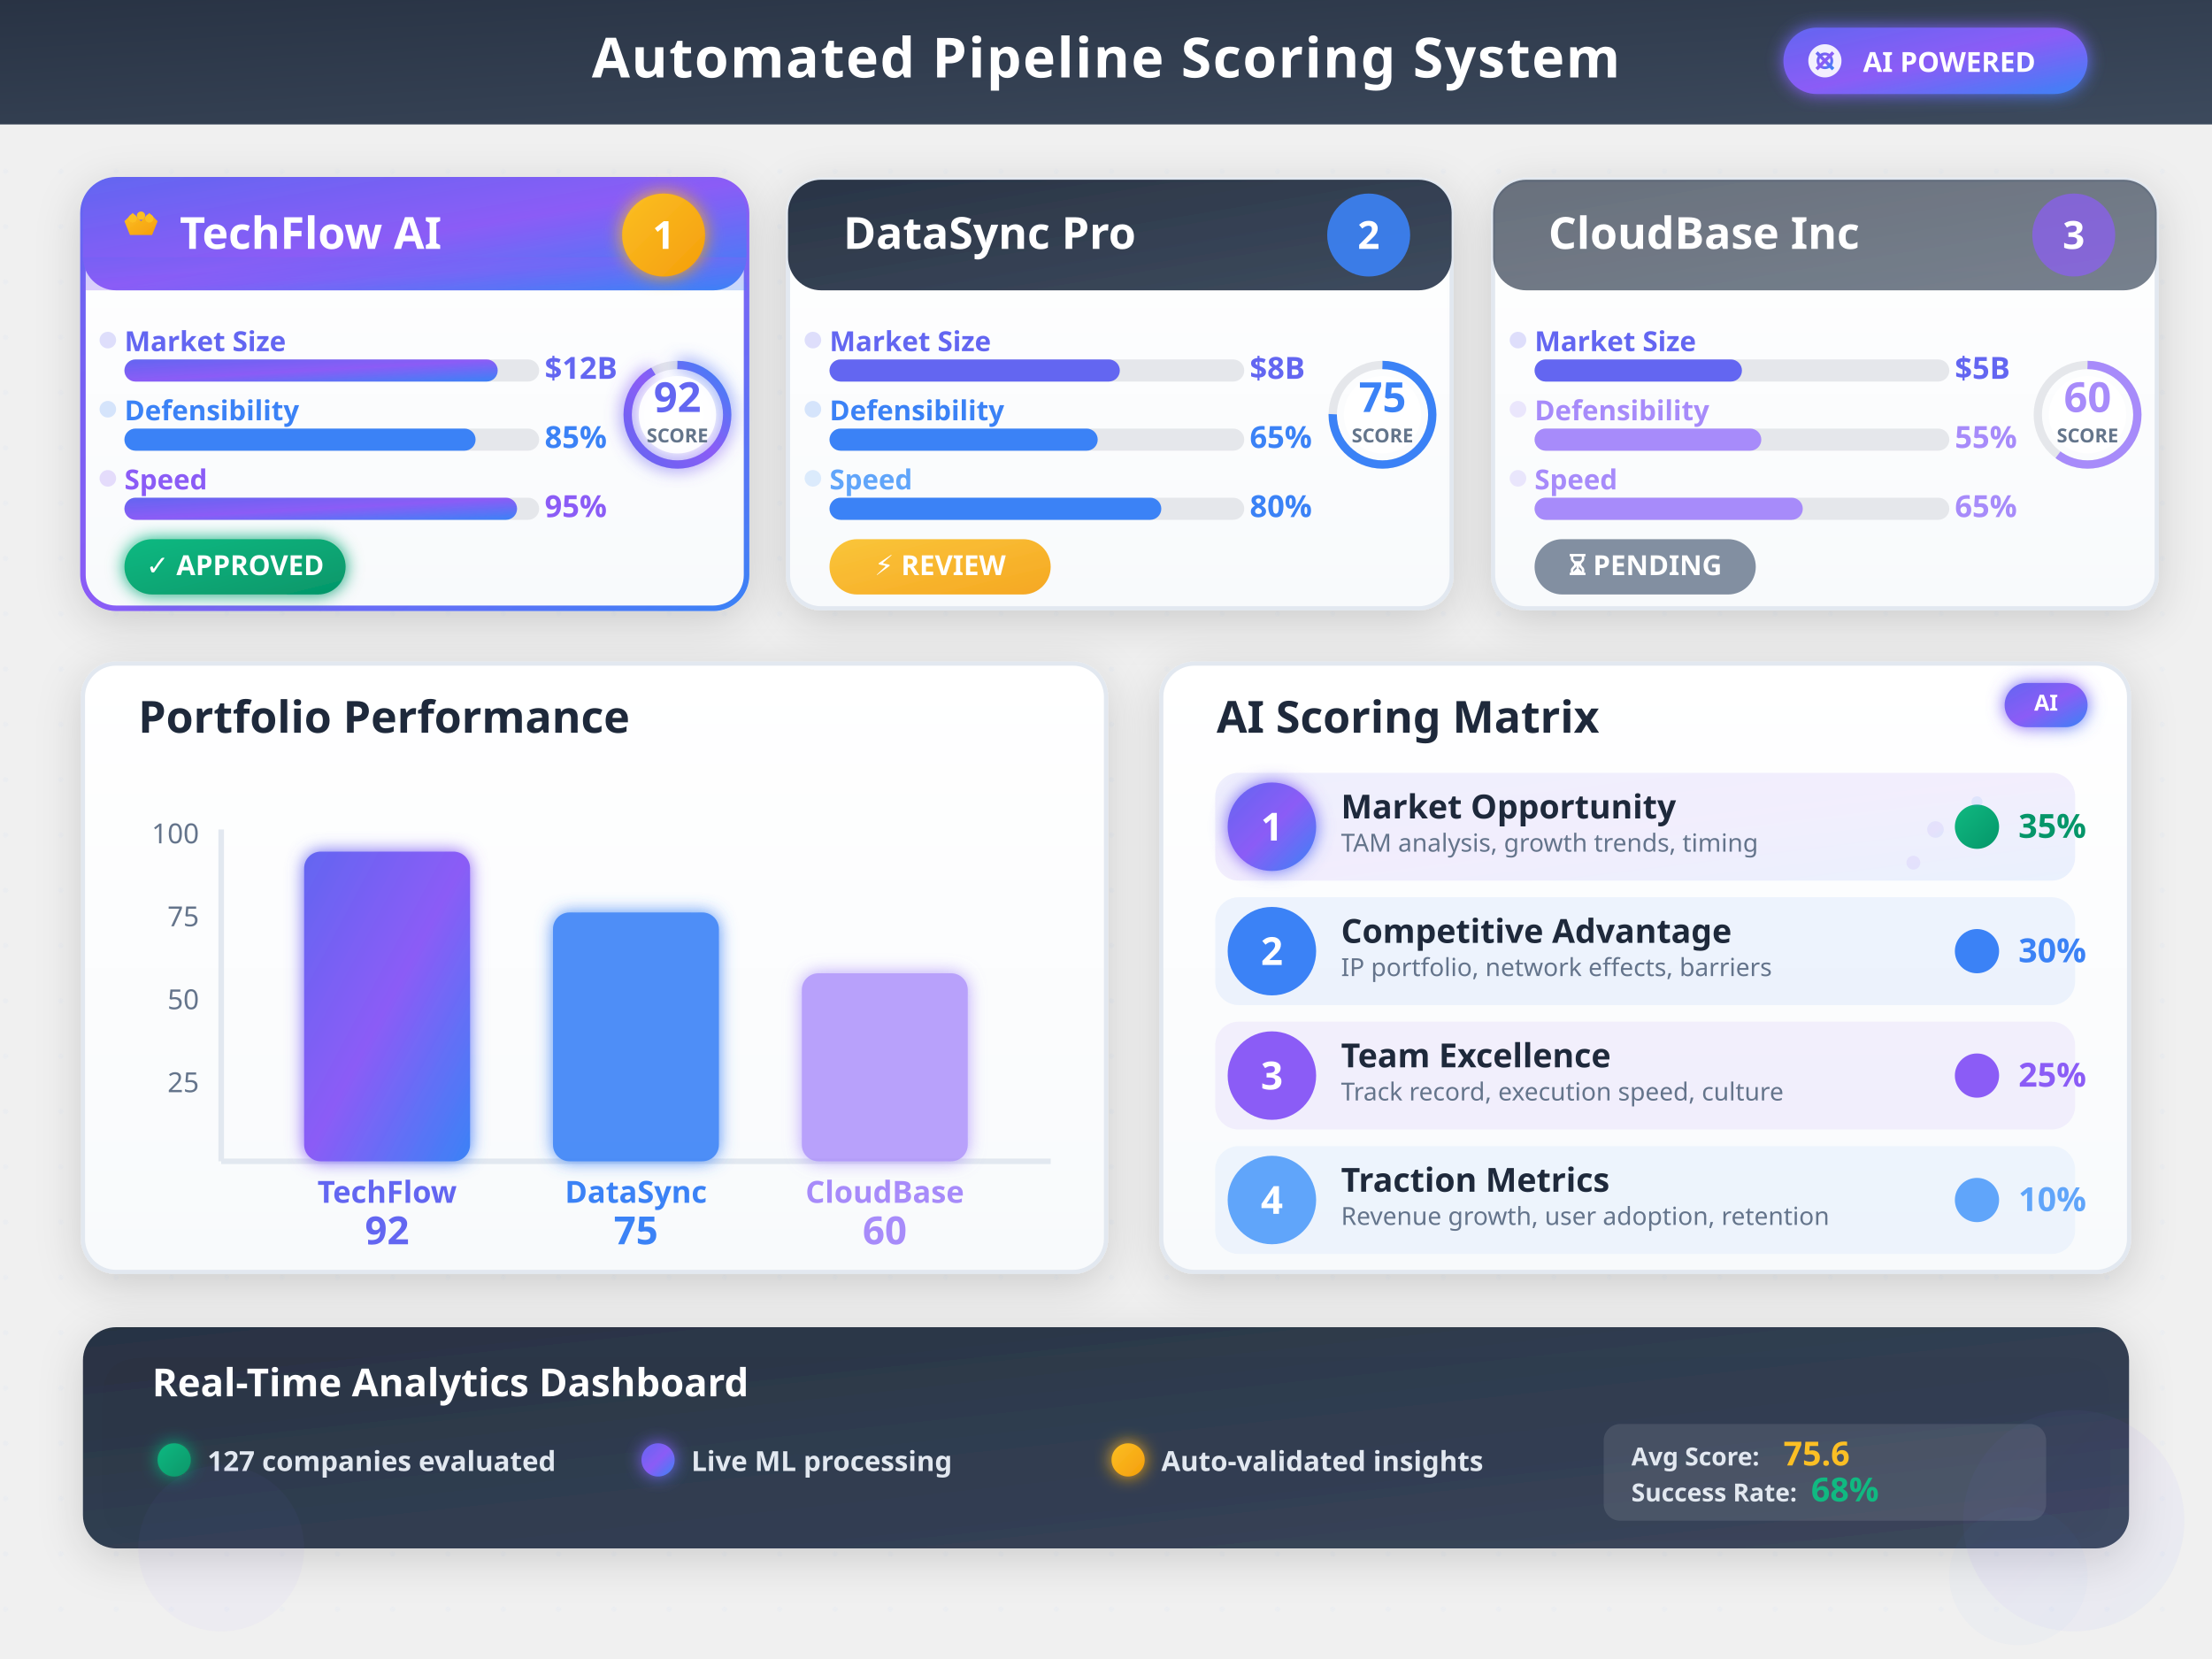
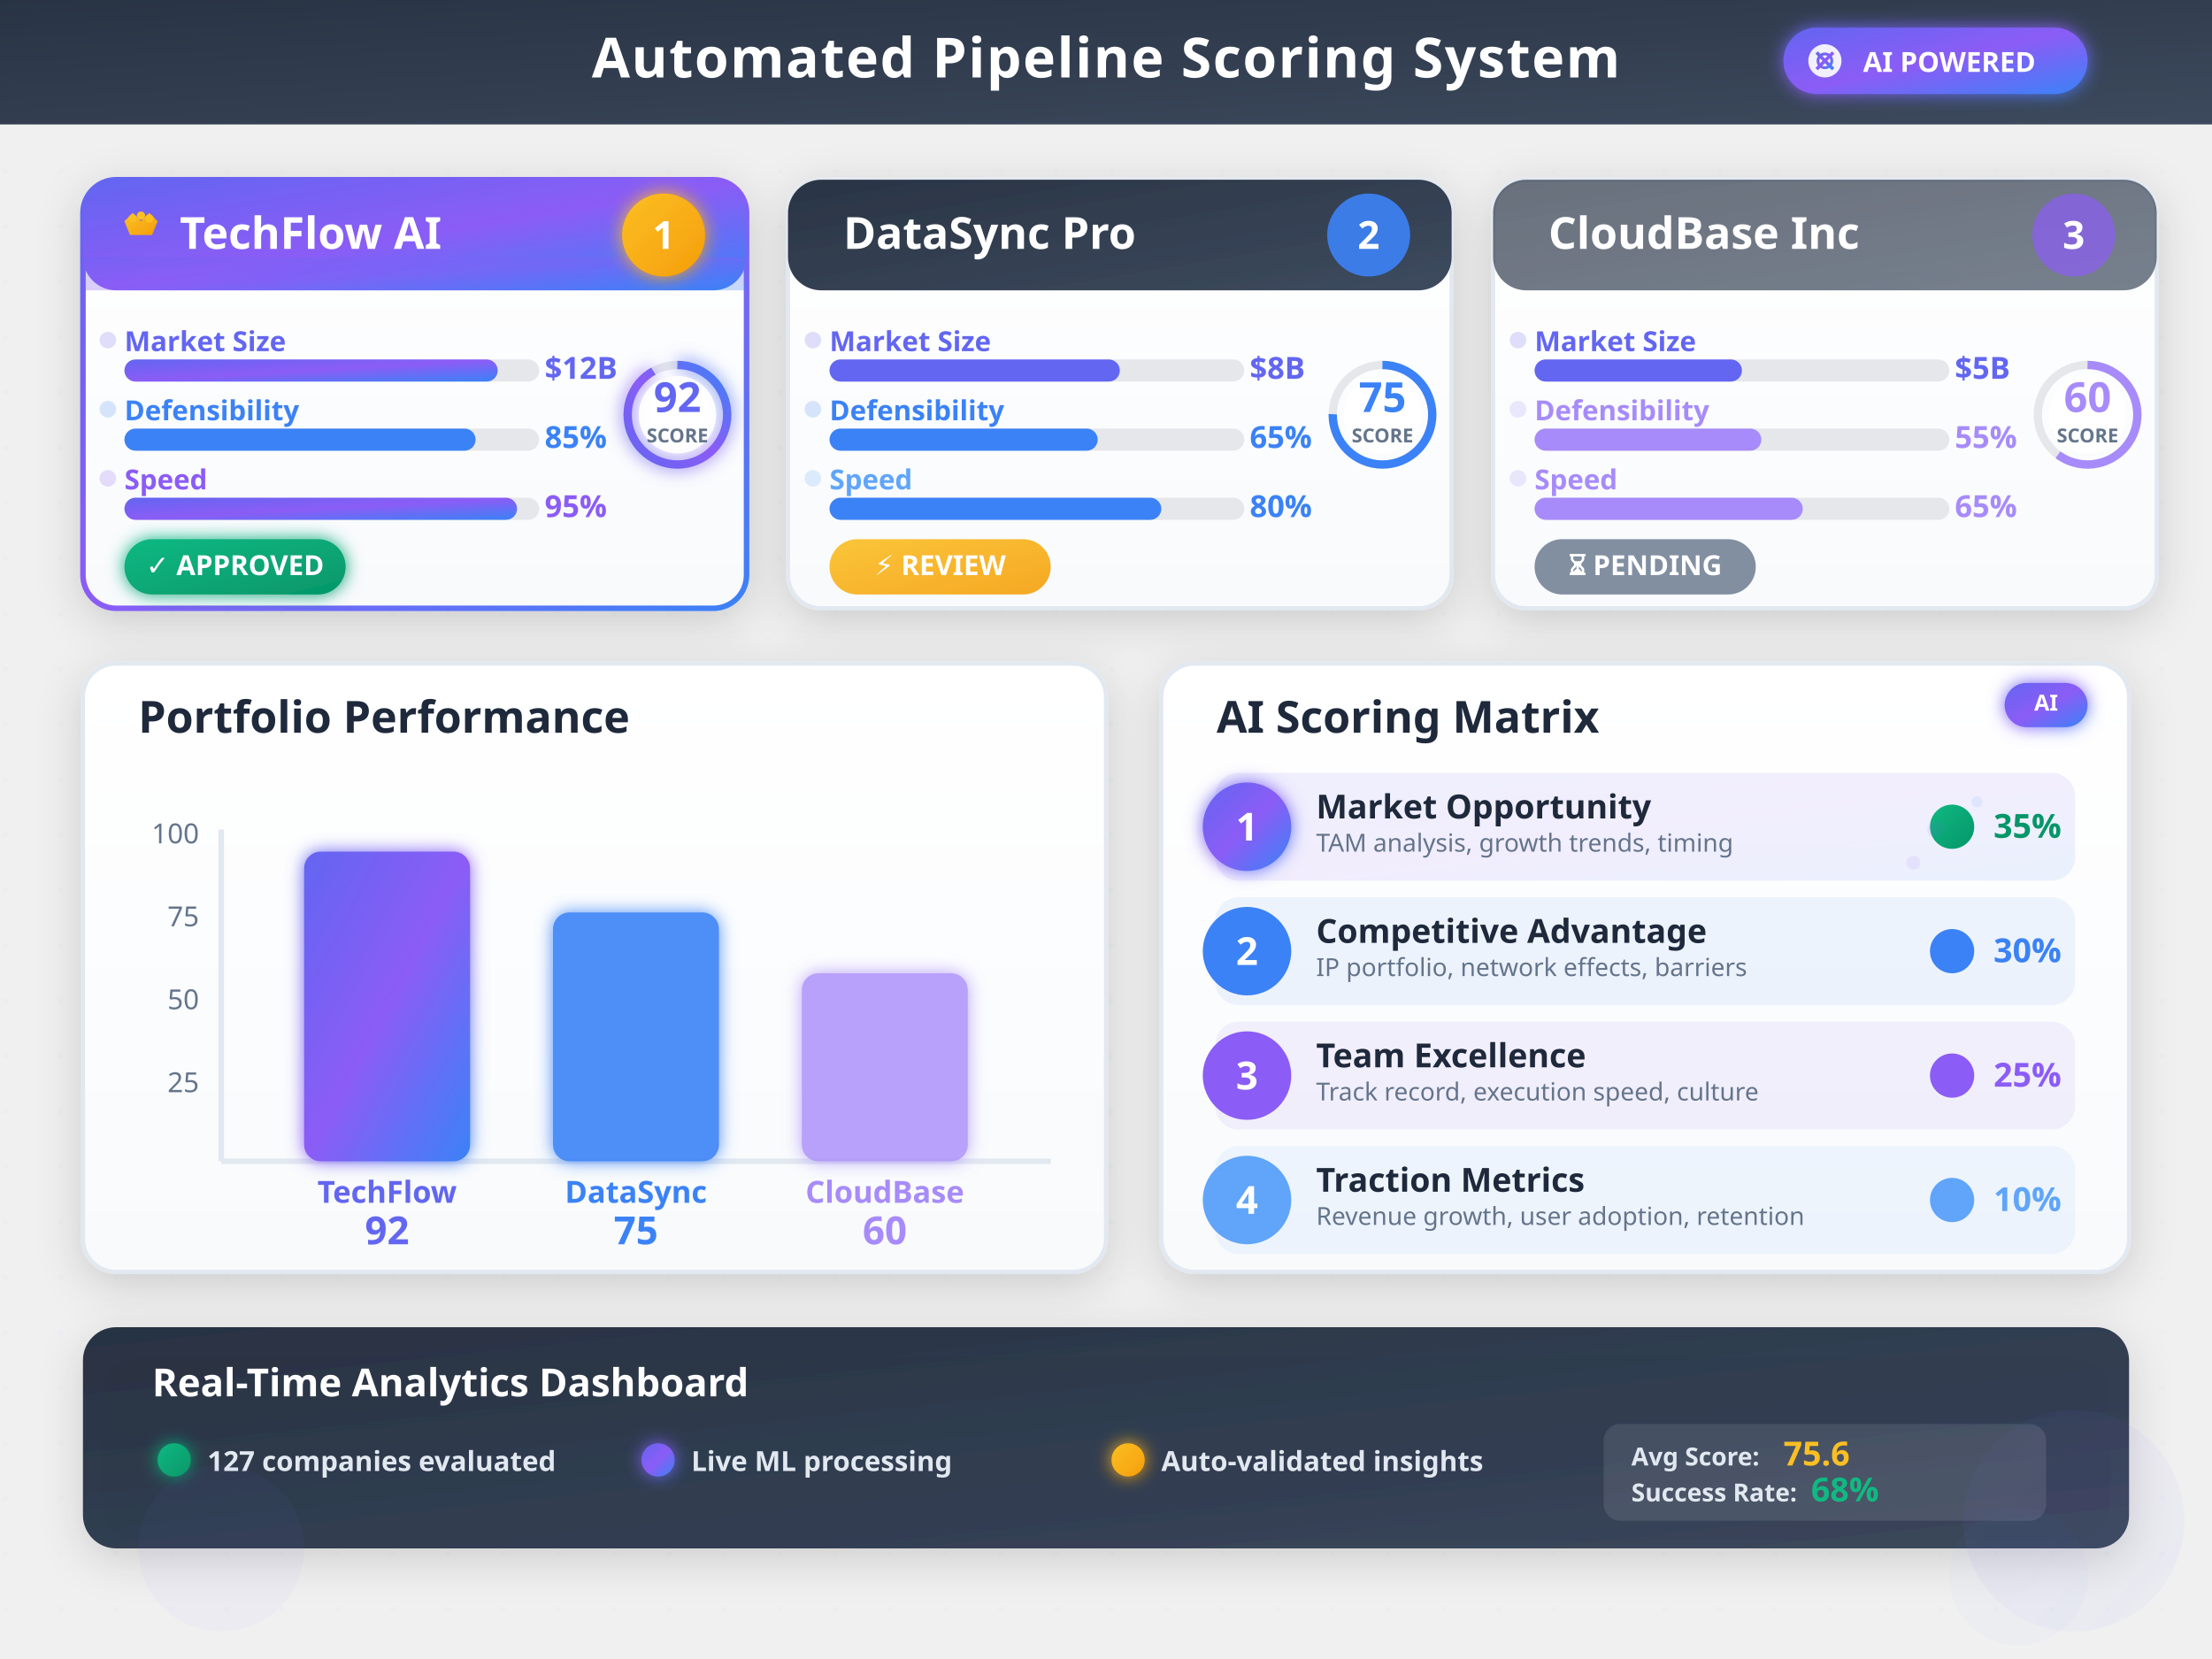
<svg xmlns="http://www.w3.org/2000/svg" width="800" height="600" viewBox="0 0 800 600" style="background: linear-gradient(135deg, #f8fafc 0%, #f1f5f9 100%);">
  <defs>
    <linearGradient id="purpleBlue" x1="0%" y1="0%" x2="100%" y2="100%">
      <stop offset="0%" style="stop-color:#6366f1;stop-opacity:1" />
      <stop offset="50%" style="stop-color:#8b5cf6;stop-opacity:1" />
      <stop offset="100%" style="stop-color:#3b82f6;stop-opacity:1" />
    </linearGradient>
    <linearGradient id="goldGradient" x1="0%" y1="0%" x2="100%" y2="100%">
      <stop offset="0%" style="stop-color:#fbbf24;stop-opacity:1" />
      <stop offset="100%" style="stop-color:#f59e0b;stop-opacity:1" />
    </linearGradient>
    <linearGradient id="greenGradient" x1="0%" y1="0%" x2="100%" y2="100%">
      <stop offset="0%" style="stop-color:#10b981;stop-opacity:1" />
      <stop offset="100%" style="stop-color:#059669;stop-opacity:1" />
    </linearGradient>
    <linearGradient id="cardGradient" x1="0%" y1="0%" x2="0%" y2="100%">
      <stop offset="0%" style="stop-color:#ffffff;stop-opacity:1" />
      <stop offset="100%" style="stop-color:#f8fafc;stop-opacity:1" />
    </linearGradient>
    <linearGradient id="headerGradient" x1="0%" y1="0%" x2="100%" y2="100%">
      <stop offset="0%" style="stop-color:#1e293b;stop-opacity:0.95" />
      <stop offset="100%" style="stop-color:#334155;stop-opacity:0.95" />
    </linearGradient>
    <filter id="cardShadow" x="-50%" y="-50%" width="200%" height="200%">
      <feGaussianBlur in="SourceAlpha" stdDeviation="8" />
      <feOffset dx="0" dy="4" result="offsetblur" />
      <feComponentTransfer>
        <feFuncA type="linear" slope="0.15" />
      </feComponentTransfer>
      <feMerge>
        <feMergeNode />
        <feMergeNode in="SourceGraphic" />
      </feMerge>
    </filter>
    <filter id="glowEffect" x="-50%" y="-50%" width="200%" height="200%">
      <feGaussianBlur in="SourceGraphic" stdDeviation="3" result="coloredBlur" />
      <feMerge>
        <feMergeNode in="coloredBlur" />
        <feMergeNode in="SourceGraphic" />
      </feMerge>
    </filter>
    <filter id="innerShadow" x="-50%" y="-50%" width="200%" height="200%">
      <feGaussianBlur in="SourceGraphic" stdDeviation="2" />
      <feOffset dx="0" dy="2" />
      <feComposite operator="over" />
    </filter>
    <pattern id="dots" x="0" y="0" width="20" height="20" patternUnits="userSpaceOnUse">
      <circle cx="2" cy="2" r="1" fill="#e2e8f0" opacity="0.3" />
    </pattern>
  </defs>
  <rect width="800" height="600" fill="url(#dots)" />
  <rect x="0" y="0" width="800" height="45" fill="url(#headerGradient)" />
  <text x="400" y="28" font-family="'Segoe UI', system-ui, -apple-system, sans-serif" font-size="20" font-weight="700" fill="white" text-anchor="middle" letter-spacing="0.5px">
    Automated Pipeline Scoring System
  </text>
  <g transform="translate(680, 22)">
    <rect x="-35" y="-12" width="110" height="24" rx="12" fill="url(#purpleBlue)" filter="url(#glowEffect)" />
    <circle cx="-20" cy="0" r="6" fill="white" opacity="0.9" />
    <path d="M -23,-3 L -17,3 M -23,3 L -17,-3" stroke="url(#purpleBlue)" stroke-width="1.2" fill="none" />
    <circle cx="-20" cy="0" r="2.5" fill="none" stroke="url(#purpleBlue)" stroke-width="1" />
    <text x="25" y="4" font-family="'Segoe UI', system-ui, sans-serif" font-size="10" font-weight="600" fill="white" text-anchor="middle">AI POWERED</text>
  </g>
  <g transform="translate(30, 65)" filter="url(#cardShadow)">
    <rect width="240" height="155" rx="12" fill="url(#cardGradient)" stroke="url(#purpleBlue)" stroke-width="2" />
    <rect width="240" height="40" rx="12" fill="url(#purpleBlue)" />
    <rect x="0" y="28" width="240" height="12" fill="url(#purpleBlue)" opacity="0.3" />
    <g transform="translate(15, 20)">
      <path d="M 0,-5 L 3,-8 L 6,-5 L 9,-8 L 12,-5 L 10,0 L 2,0 Z" fill="url(#goldGradient)" />
      <circle cx="3" cy="-6" r="1.5" fill="#fbbf24" />
      <circle cx="6" cy="-7" r="1.5" fill="#fbbf24" />
      <circle cx="9" cy="-6" r="1.5" fill="#fbbf24" />
    </g>
    <text x="35" y="25" font-family="'Segoe UI', system-ui, sans-serif" font-size="16" font-weight="700" fill="white">
      TechFlow AI
    </text>
    <g transform="translate(210, 20)">
      <circle cx="0" cy="0" r="15" fill="url(#goldGradient)" filter="url(#glowEffect)" />
      <text x="0" y="5" font-family="'Segoe UI', system-ui, sans-serif" font-size="14" font-weight="800" fill="white" text-anchor="middle">1</text>
    </g>
    <g transform="translate(215, 85)">
      <circle cx="0" cy="0" r="18" fill="none" stroke="#e5e7eb" stroke-width="3" />
      <circle cx="0" cy="0" r="18" fill="none" stroke="url(#purpleBlue)" stroke-width="3" stroke-dasharray="113" stroke-dashoffset="9" transform="rotate(-90)" filter="url(#glowEffect)" />
      <circle cx="0" cy="0" r="14" fill="white" opacity="0.9" />
      <text x="0" y="-1" font-family="'Segoe UI', system-ui, sans-serif" font-size="15" font-weight="800" fill="#6366f1" text-anchor="middle">92</text>
      <text x="0" y="10" font-family="'Segoe UI', system-ui, sans-serif" font-size="7" font-weight="600" fill="#64748b" text-anchor="middle">SCORE</text>
    </g>
    <g transform="translate(6, 55)">
      <circle cx="3" cy="3" r="3" fill="#6366f1" opacity="0.2" />
      <text x="9" y="7" font-family="'Segoe UI', system-ui, sans-serif" font-size="10" font-weight="600" fill="#6366f1">Market Size</text>
      <rect x="9" y="10" width="150" height="8" rx="4" fill="#e5e7eb" />
      <rect x="9" y="10" width="135" height="8" rx="4" fill="url(#purpleBlue)" />
      <text x="161" y="17" font-family="'Segoe UI', system-ui, sans-serif" font-size="11" font-weight="700" fill="#6366f1">$12B</text>
      <circle cx="3" cy="28" r="3" fill="#3b82f6" opacity="0.2" />
      <text x="9" y="32" font-family="'Segoe UI', system-ui, sans-serif" font-size="10" font-weight="600" fill="#3b82f6">Defensibility</text>
      <rect x="9" y="35" width="150" height="8" rx="4" fill="#e5e7eb" />
      <rect x="9" y="35" width="127" height="8" rx="4" fill="#3b82f6" />
      <text x="161" y="42" font-family="'Segoe UI', system-ui, sans-serif" font-size="11" font-weight="700" fill="#3b82f6">85%</text>
      <circle cx="3" cy="53" r="3" fill="#8b5cf6" opacity="0.2" />
      <text x="9" y="57" font-family="'Segoe UI', system-ui, sans-serif" font-size="10" font-weight="600" fill="#8b5cf6">Speed</text>
      <rect x="9" y="60" width="150" height="8" rx="4" fill="#e5e7eb" />
      <rect x="9" y="60" width="142" height="8" rx="4" fill="url(#purpleBlue)" />
      <text x="161" y="67" font-family="'Segoe UI', system-ui, sans-serif" font-size="11" font-weight="700" fill="#8b5cf6">95%</text>
    </g>
    <rect x="15" y="130" width="80" height="20" rx="10" fill="url(#greenGradient)" filter="url(#glowEffect)" />
    <text x="55" y="143" font-family="'Segoe UI', system-ui, sans-serif" font-size="10" font-weight="700" fill="white" text-anchor="middle">✓ APPROVED</text>
  </g>
  <g transform="translate(285, 65)" filter="url(#cardShadow)">
    <rect width="240" height="155" rx="12" fill="url(#cardGradient)" stroke="#e2e8f0" stroke-width="1.5" />
    <rect width="240" height="40" rx="12" fill="url(#headerGradient)" />
    <text x="20" y="25" font-family="'Segoe UI', system-ui, sans-serif" font-size="16" font-weight="600" fill="white">
      DataSync Pro
    </text>
    <g transform="translate(210, 20)">
      <circle cx="0" cy="0" r="15" fill="#3b82f6" opacity="0.9" />
      <text x="0" y="5" font-family="'Segoe UI', system-ui, sans-serif" font-size="14" font-weight="700" fill="white" text-anchor="middle">2</text>
    </g>
    <g transform="translate(215, 85)">
      <circle cx="0" cy="0" r="18" fill="none" stroke="#e5e7eb" stroke-width="3" />
      <circle cx="0" cy="0" r="18" fill="none" stroke="#3b82f6" stroke-width="3" stroke-dasharray="113" stroke-dashoffset="28" transform="rotate(-90)" />
      <circle cx="0" cy="0" r="14" fill="white" opacity="0.9" />
      <text x="0" y="-1" font-family="'Segoe UI', system-ui, sans-serif" font-size="15" font-weight="800" fill="#3b82f6" text-anchor="middle">75</text>
      <text x="0" y="10" font-family="'Segoe UI', system-ui, sans-serif" font-size="7" font-weight="600" fill="#64748b" text-anchor="middle">SCORE</text>
    </g>
    <g transform="translate(6, 55)">
      <circle cx="3" cy="3" r="3" fill="#6366f1" opacity="0.2" />
      <text x="9" y="7" font-family="'Segoe UI', system-ui, sans-serif" font-size="10" font-weight="600" fill="#6366f1">Market Size</text>
      <rect x="9" y="10" width="150" height="8" rx="4" fill="#e5e7eb" />
      <rect x="9" y="10" width="105" height="8" rx="4" fill="#6366f1" />
      <text x="161" y="17" font-family="'Segoe UI', system-ui, sans-serif" font-size="11" font-weight="700" fill="#6366f1">$8B</text>
      <circle cx="3" cy="28" r="3" fill="#3b82f6" opacity="0.2" />
      <text x="9" y="32" font-family="'Segoe UI', system-ui, sans-serif" font-size="10" font-weight="600" fill="#3b82f6">Defensibility</text>
      <rect x="9" y="35" width="150" height="8" rx="4" fill="#e5e7eb" />
      <rect x="9" y="35" width="97" height="8" rx="4" fill="#3b82f6" />
      <text x="161" y="42" font-family="'Segoe UI', system-ui, sans-serif" font-size="11" font-weight="700" fill="#3b82f6">65%</text>
      <circle cx="3" cy="53" r="3" fill="#60a5fa" opacity="0.2" />
      <text x="9" y="57" font-family="'Segoe UI', system-ui, sans-serif" font-size="10" font-weight="600" fill="#60a5fa">Speed</text>
      <rect x="9" y="60" width="150" height="8" rx="4" fill="#e5e7eb" />
      <rect x="9" y="60" width="120" height="8" rx="4" fill="#3b82f6" />
      <text x="161" y="67" font-family="'Segoe UI', system-ui, sans-serif" font-size="11" font-weight="700" fill="#3b82f6">80%</text>
    </g>
    <rect x="15" y="130" width="80" height="20" rx="10" fill="url(#goldGradient)" opacity="0.9" />
    <text x="55" y="143" font-family="'Segoe UI', system-ui, sans-serif" font-size="10" font-weight="700" fill="white" text-anchor="middle">⚡ REVIEW</text>
  </g>
  <g transform="translate(540, 65)" filter="url(#cardShadow)">
    <rect width="240" height="155" rx="12" fill="url(#cardGradient)" stroke="#e2e8f0" stroke-width="1.5" />
    <rect width="240" height="40" rx="12" fill="url(#headerGradient)" opacity="0.7" />
    <text x="20" y="25" font-family="'Segoe UI', system-ui, sans-serif" font-size="16" font-weight="600" fill="white">
      CloudBase Inc
    </text>
    <g transform="translate(210, 20)">
      <circle cx="0" cy="0" r="15" fill="#8b5cf6" opacity="0.7" />
      <text x="0" y="5" font-family="'Segoe UI', system-ui, sans-serif" font-size="14" font-weight="700" fill="white" text-anchor="middle">3</text>
    </g>
    <g transform="translate(215, 85)">
      <circle cx="0" cy="0" r="18" fill="none" stroke="#e5e7eb" stroke-width="3" />
      <circle cx="0" cy="0" r="18" fill="none" stroke="#a78bfa" stroke-width="3" stroke-dasharray="113" stroke-dashoffset="45" transform="rotate(-90)" />
      <circle cx="0" cy="0" r="14" fill="white" opacity="0.9" />
      <text x="0" y="-1" font-family="'Segoe UI', system-ui, sans-serif" font-size="15" font-weight="800" fill="#a78bfa" text-anchor="middle">60</text>
      <text x="0" y="10" font-family="'Segoe UI', system-ui, sans-serif" font-size="7" font-weight="600" fill="#64748b" text-anchor="middle">SCORE</text>
    </g>
    <g transform="translate(6, 55)">
      <circle cx="3" cy="3" r="3" fill="#6366f1" opacity="0.2" />
      <text x="9" y="7" font-family="'Segoe UI', system-ui, sans-serif" font-size="10" font-weight="600" fill="#6366f1">Market Size</text>
      <rect x="9" y="10" width="150" height="8" rx="4" fill="#e5e7eb" />
      <rect x="9" y="10" width="75" height="8" rx="4" fill="#6366f1" />
      <text x="161" y="17" font-family="'Segoe UI', system-ui, sans-serif" font-size="11" font-weight="700" fill="#6366f1">$5B</text>
      <circle cx="3" cy="28" r="3" fill="#a78bfa" opacity="0.2" />
      <text x="9" y="32" font-family="'Segoe UI', system-ui, sans-serif" font-size="10" font-weight="600" fill="#a78bfa">Defensibility</text>
      <rect x="9" y="35" width="150" height="8" rx="4" fill="#e5e7eb" />
      <rect x="9" y="35" width="82" height="8" rx="4" fill="#a78bfa" />
      <text x="161" y="42" font-family="'Segoe UI', system-ui, sans-serif" font-size="11" font-weight="700" fill="#a78bfa">55%</text>
      <circle cx="3" cy="53" r="3" fill="#a78bfa" opacity="0.2" />
      <text x="9" y="57" font-family="'Segoe UI', system-ui, sans-serif" font-size="10" font-weight="600" fill="#a78bfa">Speed</text>
      <rect x="9" y="60" width="150" height="8" rx="4" fill="#e5e7eb" />
      <rect x="9" y="60" width="97" height="8" rx="4" fill="#a78bfa" />
      <text x="161" y="67" font-family="'Segoe UI', system-ui, sans-serif" font-size="11" font-weight="700" fill="#a78bfa">65%</text>
    </g>
    <rect x="15" y="130" width="80" height="20" rx="10" fill="#64748b" opacity="0.8" />
    <text x="55" y="143" font-family="'Segoe UI', system-ui, sans-serif" font-size="10" font-weight="700" fill="white" text-anchor="middle">⏳ PENDING</text>
  </g>
  <g transform="translate(30, 240)">
    <rect width="370" height="220" rx="12" fill="url(#cardGradient)" stroke="#e2e8f0" stroke-width="1.5" filter="url(#cardShadow)" />
    <text x="20" y="25" font-family="'Segoe UI', system-ui, sans-serif" font-size="16" font-weight="700" fill="#1e293b">
      Portfolio Performance
    </text>
    <line x1="50" y1="180" x2="350" y2="180" stroke="#e2e8f0" stroke-width="2" />
    <line x1="50" y1="60" x2="50" y2="180" stroke="#e2e8f0" stroke-width="2" />
    <text x="42" y="65" font-family="'Segoe UI', system-ui, sans-serif" font-size="10" fill="#64748b" text-anchor="end">100</text>
    <text x="42" y="95" font-family="'Segoe UI', system-ui, sans-serif" font-size="10" fill="#64748b" text-anchor="end">75</text>
    <text x="42" y="125" font-family="'Segoe UI', system-ui, sans-serif" font-size="10" fill="#64748b" text-anchor="end">50</text>
    <text x="42" y="155" font-family="'Segoe UI', system-ui, sans-serif" font-size="10" fill="#64748b" text-anchor="end">25</text>
    <rect x="80" y="68" width="60" height="112" rx="6" fill="url(#purpleBlue)" filter="url(#glowEffect)" />
    <text x="110" y="195" font-family="'Segoe UI', system-ui, sans-serif" font-size="11" font-weight="600" fill="#6366f1" text-anchor="middle">TechFlow</text>
    <text x="110" y="210" font-family="'Segoe UI', system-ui, sans-serif" font-size="14" font-weight="800" fill="#6366f1" text-anchor="middle">92</text>
    <rect x="170" y="90" width="60" height="90" rx="6" fill="#3b82f6" opacity="0.9" filter="url(#glowEffect)" />
    <text x="200" y="195" font-family="'Segoe UI', system-ui, sans-serif" font-size="11" font-weight="600" fill="#3b82f6" text-anchor="middle">DataSync</text>
    <text x="200" y="210" font-family="'Segoe UI', system-ui, sans-serif" font-size="14" font-weight="800" fill="#3b82f6" text-anchor="middle">75</text>
    <rect x="260" y="112" width="60" height="68" rx="6" fill="#a78bfa" opacity="0.8" filter="url(#glowEffect)" />
    <text x="290" y="195" font-family="'Segoe UI', system-ui, sans-serif" font-size="11" font-weight="600" fill="#a78bfa" text-anchor="middle">CloudBase</text>
    <text x="290" y="210" font-family="'Segoe UI', system-ui, sans-serif" font-size="14" font-weight="800" fill="#a78bfa" text-anchor="middle">60</text>
  </g>
  <g transform="translate(420, 240)">
    <rect width="350" height="220" rx="12" fill="url(#cardGradient)" stroke="#e2e8f0" stroke-width="1.5" filter="url(#cardShadow)" />
    <text x="20" y="25" font-family="'Segoe UI', system-ui, sans-serif" font-size="16" font-weight="700" fill="#1e293b">
      AI Scoring Matrix
    </text>
    <g transform="translate(320, 15)">
      <rect x="-15" y="-8" width="30" height="16" rx="8" fill="url(#purpleBlue)" filter="url(#glowEffect)" />
      <text x="0" y="2" font-family="'Segoe UI', system-ui, sans-serif" font-size="8" font-weight="600" fill="white" text-anchor="middle">AI</text>
    </g>
    <g transform="translate(20, 40)">
      <rect x="0" y="0" width="310" height="38" rx="8" fill="url(#purpleBlue)" opacity="0.1" stroke="url(#purpleBlue)" stroke-width="1" />
-       <circle cx="20" cy="19" r="16" fill="url(#purpleBlue)" filter="url(#glowEffect)" />
-       <text x="20" y="24" font-family="'Segoe UI', system-ui, sans-serif" font-size="14" font-weight="800" fill="white" text-anchor="middle">1</text>
-       <text x="45" y="16" font-family="'Segoe UI', system-ui, sans-serif" font-size="12" font-weight="700" fill="#1e293b">Market Opportunity</text>
-       <text x="45" y="28" font-family="'Segoe UI', system-ui, sans-serif" font-size="9" fill="#64748b">TAM analysis, growth trends, timing</text>
-       <circle cx="275" cy="19" r="8" fill="url(#greenGradient)" />
-       <text x="290" y="23" font-family="'Segoe UI', system-ui, sans-serif" font-size="12" font-weight="800" fill="#059669">35%</text>
+       <circle cx="11" cy="19" r="16" fill="url(#purpleBlue)" filter="url(#glowEffect)" />
+       <text x="11" y="24" font-family="'Segoe UI', system-ui, sans-serif" font-size="14" font-weight="800" fill="white" text-anchor="middle">1</text>
+       <text x="36" y="16" font-family="'Segoe UI', system-ui, sans-serif" font-size="12" font-weight="700" fill="#1e293b">Market Opportunity</text>
+       <text x="36" y="28" font-family="'Segoe UI', system-ui, sans-serif" font-size="9" fill="#64748b">TAM analysis, growth trends, timing</text>
+       <circle cx="266" cy="19" r="8" fill="url(#greenGradient)" />
+       <text x="281" y="23" font-family="'Segoe UI', system-ui, sans-serif" font-size="12" font-weight="800" fill="#059669">35%</text>
      <rect x="0" y="45" width="310" height="38" rx="8" fill="#3b82f6" opacity="0.08" stroke="#3b82f6" stroke-width="1" />
-       <circle cx="20" cy="64" r="16" fill="#3b82f6" />
-       <text x="20" y="69" font-family="'Segoe UI', system-ui, sans-serif" font-size="14" font-weight="800" fill="white" text-anchor="middle">2</text>
-       <text x="45" y="61" font-family="'Segoe UI', system-ui, sans-serif" font-size="12" font-weight="700" fill="#1e293b">Competitive Advantage</text>
-       <text x="45" y="73" font-family="'Segoe UI', system-ui, sans-serif" font-size="9" fill="#64748b">IP portfolio, network effects, barriers</text>
-       <circle cx="275" cy="64" r="8" fill="#3b82f6" />
-       <text x="290" y="68" font-family="'Segoe UI', system-ui, sans-serif" font-size="12" font-weight="800" fill="#3b82f6">30%</text>
+       <circle cx="11" cy="64" r="16" fill="#3b82f6" />
+       <text x="11" y="69" font-family="'Segoe UI', system-ui, sans-serif" font-size="14" font-weight="800" fill="white" text-anchor="middle">2</text>
+       <text x="36" y="61" font-family="'Segoe UI', system-ui, sans-serif" font-size="12" font-weight="700" fill="#1e293b">Competitive Advantage</text>
+       <text x="36" y="73" font-family="'Segoe UI', system-ui, sans-serif" font-size="9" fill="#64748b">IP portfolio, network effects, barriers</text>
+       <circle cx="266" cy="64" r="8" fill="#3b82f6" />
+       <text x="281" y="68" font-family="'Segoe UI', system-ui, sans-serif" font-size="12" font-weight="800" fill="#3b82f6">30%</text>
      <rect x="0" y="90" width="310" height="38" rx="8" fill="#8b5cf6" opacity="0.08" stroke="#8b5cf6" stroke-width="1" />
-       <circle cx="20" cy="109" r="16" fill="#8b5cf6" />
-       <text x="20" y="114" font-family="'Segoe UI', system-ui, sans-serif" font-size="14" font-weight="800" fill="white" text-anchor="middle">3</text>
-       <text x="45" y="106" font-family="'Segoe UI', system-ui, sans-serif" font-size="12" font-weight="700" fill="#1e293b">Team Excellence</text>
-       <text x="45" y="118" font-family="'Segoe UI', system-ui, sans-serif" font-size="9" fill="#64748b">Track record, execution speed, culture</text>
-       <circle cx="275" cy="109" r="8" fill="#8b5cf6" />
-       <text x="290" y="113" font-family="'Segoe UI', system-ui, sans-serif" font-size="12" font-weight="800" fill="#8b5cf6">25%</text>
+       <circle cx="11" cy="109" r="16" fill="#8b5cf6" />
+       <text x="11" y="114" font-family="'Segoe UI', system-ui, sans-serif" font-size="14" font-weight="800" fill="white" text-anchor="middle">3</text>
+       <text x="36" y="106" font-family="'Segoe UI', system-ui, sans-serif" font-size="12" font-weight="700" fill="#1e293b">Team Excellence</text>
+       <text x="36" y="118" font-family="'Segoe UI', system-ui, sans-serif" font-size="9" fill="#64748b">Track record, execution speed, culture</text>
+       <circle cx="266" cy="109" r="8" fill="#8b5cf6" />
+       <text x="281" y="113" font-family="'Segoe UI', system-ui, sans-serif" font-size="12" font-weight="800" fill="#8b5cf6">25%</text>
      <rect x="0" y="135" width="310" height="38" rx="8" fill="#60a5fa" opacity="0.08" stroke="#60a5fa" stroke-width="1" />
-       <circle cx="20" cy="154" r="16" fill="#60a5fa" />
-       <text x="20" y="159" font-family="'Segoe UI', system-ui, sans-serif" font-size="14" font-weight="800" fill="white" text-anchor="middle">4</text>
-       <text x="45" y="151" font-family="'Segoe UI', system-ui, sans-serif" font-size="12" font-weight="700" fill="#1e293b">Traction Metrics</text>
-       <text x="45" y="163" font-family="'Segoe UI', system-ui, sans-serif" font-size="9" fill="#64748b">Revenue growth, user adoption, retention</text>
-       <circle cx="275" cy="154" r="8" fill="#60a5fa" />
-       <text x="290" y="158" font-family="'Segoe UI', system-ui, sans-serif" font-size="12" font-weight="800" fill="#60a5fa">10%</text>
+       <circle cx="11" cy="154" r="16" fill="#60a5fa" />
+       <text x="11" y="159" font-family="'Segoe UI', system-ui, sans-serif" font-size="14" font-weight="800" fill="white" text-anchor="middle">4</text>
+       <text x="36" y="151" font-family="'Segoe UI', system-ui, sans-serif" font-size="12" font-weight="700" fill="#1e293b">Traction Metrics</text>
+       <text x="36" y="163" font-family="'Segoe UI', system-ui, sans-serif" font-size="9" fill="#64748b">Revenue growth, user adoption, retention</text>
+       <circle cx="266" cy="154" r="8" fill="#60a5fa" />
+       <text x="281" y="158" font-family="'Segoe UI', system-ui, sans-serif" font-size="12" font-weight="800" fill="#60a5fa">10%</text>
    </g>
  </g>
  <g transform="translate(30, 480)">
    <rect x="0" y="0" width="740" height="80" rx="12" fill="url(#headerGradient)" filter="url(#cardShadow)" />
    <text x="25" y="25" font-family="'Segoe UI', system-ui, sans-serif" font-size="14" font-weight="700" fill="white">
      Real-Time Analytics Dashboard
    </text>
    <g transform="translate(25, 40)">
      <circle cx="8" cy="8" r="6" fill="url(#greenGradient)" filter="url(#glowEffect)" />
      <text x="20" y="12" font-family="'Segoe UI', system-ui, sans-serif" font-size="10" font-weight="600" fill="#e2e8f0">127 companies evaluated</text>
    </g>
    <g transform="translate(200, 40)">
      <circle cx="8" cy="8" r="6" fill="url(#purpleBlue)" filter="url(#glowEffect)" />
      <text x="20" y="12" font-family="'Segoe UI', system-ui, sans-serif" font-size="10" font-weight="600" fill="#e2e8f0">Live ML processing</text>
    </g>
    <g transform="translate(370, 40)">
      <circle cx="8" cy="8" r="6" fill="url(#goldGradient)" filter="url(#glowEffect)" />
      <text x="20" y="12" font-family="'Segoe UI', system-ui, sans-serif" font-size="10" font-weight="600" fill="#e2e8f0">Auto-validated insights</text>
    </g>
    <g transform="translate(550, 35)">
      <rect x="0" y="0" width="160" height="35" rx="6" fill="white" opacity="0.1" />
      <text x="10" y="15" font-family="'Segoe UI', system-ui, sans-serif" font-size="9" font-weight="600" fill="#e2e8f0">Avg Score: </text>
      <text x="65" y="15" font-family="'Segoe UI', system-ui, sans-serif" font-size="12" font-weight="800" fill="#fbbf24">75.6</text>
      <text x="10" y="28" font-family="'Segoe UI', system-ui, sans-serif" font-size="9" font-weight="600" fill="#e2e8f0">Success Rate: </text>
      <text x="75" y="28" font-family="'Segoe UI', system-ui, sans-serif" font-size="12" font-weight="800" fill="#10b981">68%</text>
    </g>
  </g>
  <circle cx="750" cy="550" r="40" fill="url(#purpleBlue)" opacity="0.05" />
  <circle cx="730" cy="570" r="25" fill="#3b82f6" opacity="0.03" />
  <circle cx="80" cy="560" r="30" fill="#8b5cf6" opacity="0.04" />
  <g transform="translate(700, 300)" opacity="0.1">
    <circle cx="0" cy="0" r="3" fill="url(#purpleBlue)" />
    <circle cx="15" cy="-10" r="2" fill="#3b82f6" />
    <circle cx="-8" cy="12" r="2.5" fill="#8b5cf6" />
  </g>
</svg>
